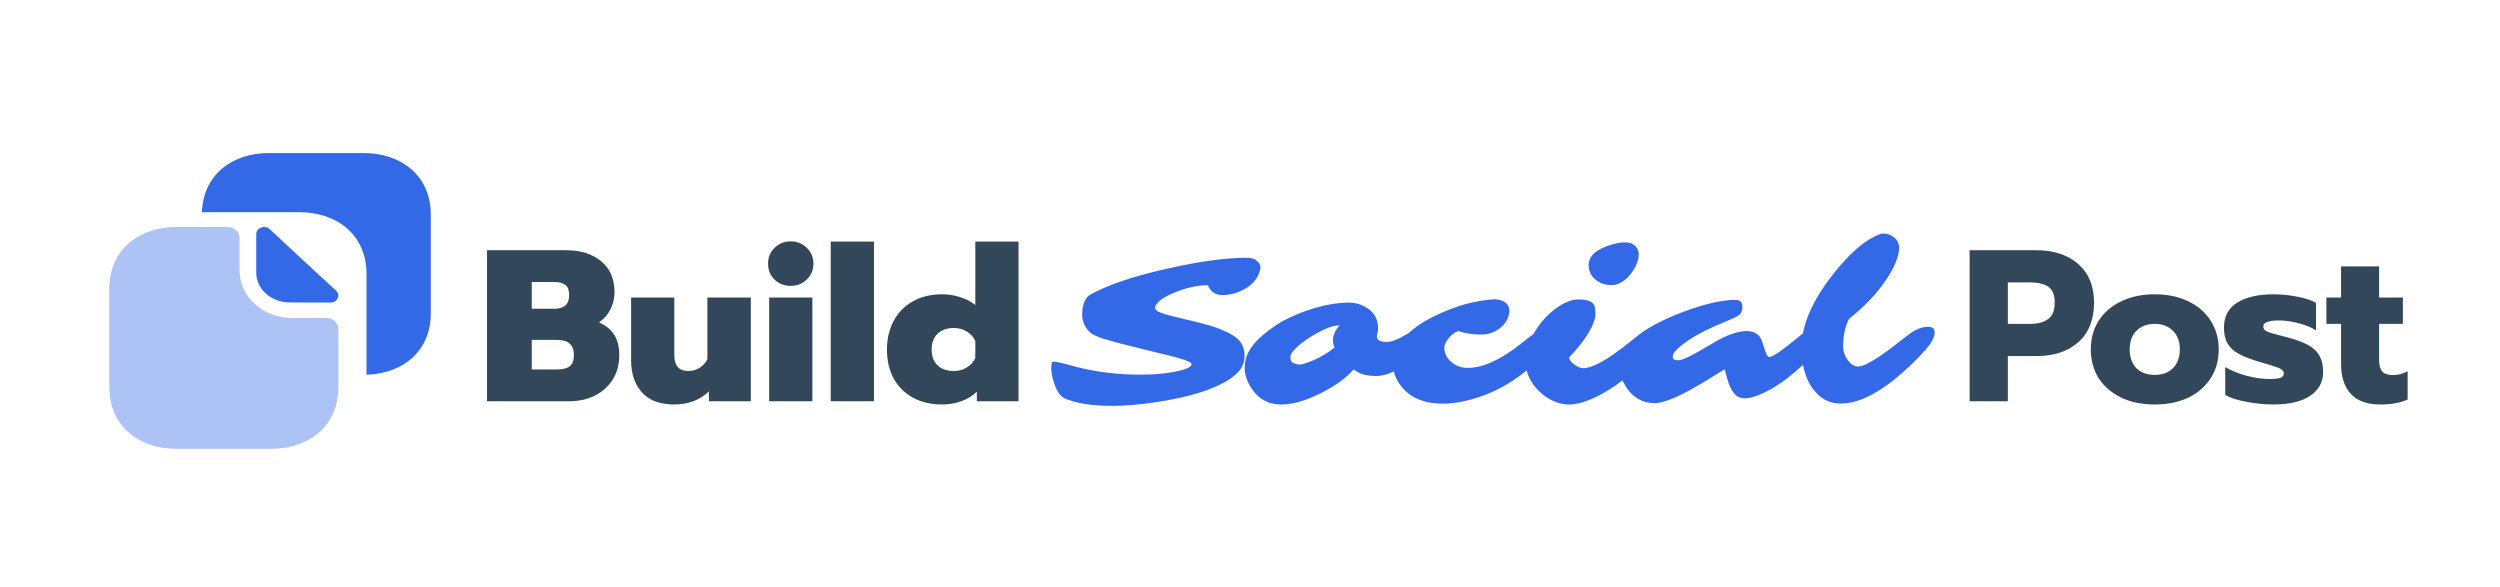
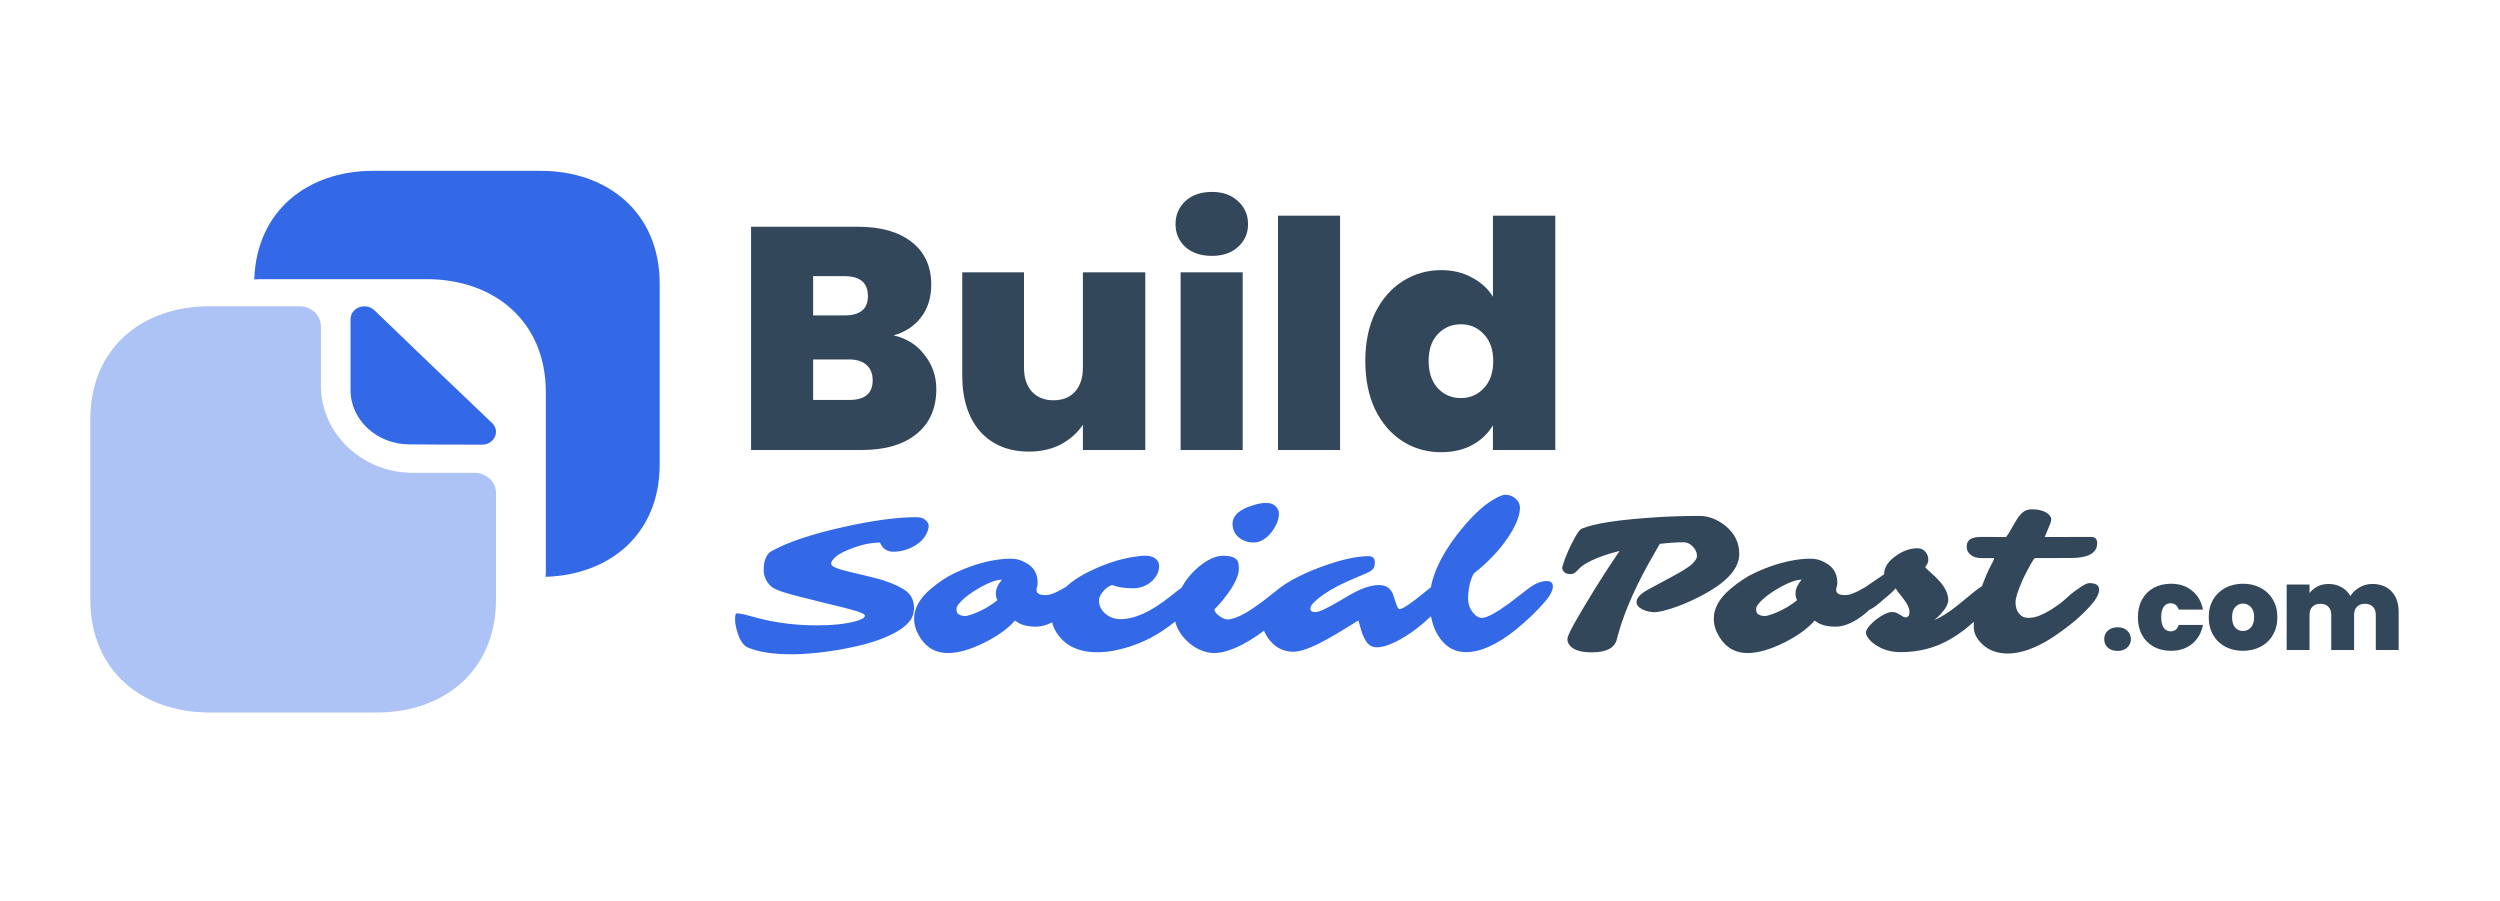
- <svg xmlns="http://www.w3.org/2000/svg" width="162" height="38" viewBox="0 0 162 38" fill="none">
-   <path d="M31.56 16.214H36.67C37.622 16.214 38.383 16.452 38.952 16.928C39.531 17.395 39.82 18.067 39.82 18.944C39.82 19.336 39.731 19.705 39.554 20.05C39.386 20.395 39.139 20.675 38.812 20.89C39.269 21.095 39.601 21.366 39.806 21.702C40.021 22.038 40.128 22.477 40.128 23.018C40.128 23.625 39.983 24.157 39.694 24.614C39.405 25.062 39.013 25.407 38.518 25.65C38.033 25.883 37.491 26 36.894 26H31.56V16.214ZM35.914 20.008C36.231 20.008 36.469 19.938 36.628 19.798C36.796 19.658 36.88 19.434 36.88 19.126C36.88 18.809 36.801 18.589 36.642 18.468C36.483 18.337 36.236 18.272 35.9 18.272H34.458V20.008H35.914ZM36.082 23.942C36.465 23.942 36.745 23.872 36.922 23.732C37.099 23.592 37.188 23.349 37.188 23.004C37.188 22.668 37.095 22.421 36.908 22.262C36.731 22.103 36.446 22.024 36.054 22.024H34.458V23.942H36.082ZM43.696 26.21C42.763 26.21 42.063 25.949 41.596 25.426C41.13 24.903 40.896 24.213 40.896 23.354V19.28H43.696V23.018C43.696 23.699 43.995 24.04 44.592 24.04C44.863 24.04 45.106 23.975 45.32 23.844C45.535 23.713 45.708 23.527 45.838 23.284V19.28H48.652V26H45.936V25.356C45.656 25.636 45.32 25.851 44.928 26C44.536 26.14 44.126 26.21 43.696 26.21ZM51.241 18.524C50.821 18.524 50.471 18.389 50.191 18.118C49.911 17.847 49.771 17.502 49.771 17.082C49.771 16.671 49.911 16.331 50.191 16.06C50.471 15.78 50.821 15.64 51.241 15.64C51.652 15.64 51.997 15.78 52.277 16.06C52.566 16.34 52.711 16.681 52.711 17.082C52.711 17.493 52.566 17.838 52.277 18.118C51.997 18.389 51.652 18.524 51.241 18.524ZM49.841 19.28H52.641V26H49.841V19.28ZM53.831 15.654H56.632V26H53.831V15.654ZM61.045 26.21C60.336 26.21 59.711 26.065 59.169 25.776C58.628 25.477 58.208 25.062 57.909 24.53C57.62 23.989 57.475 23.363 57.475 22.654C57.475 21.954 57.62 21.333 57.909 20.792C58.208 20.241 58.628 19.817 59.169 19.518C59.711 19.219 60.336 19.07 61.045 19.07C61.475 19.07 61.876 19.135 62.249 19.266C62.632 19.387 62.949 19.555 63.201 19.77V15.654H66.001V26H63.299V25.384C63.019 25.655 62.683 25.86 62.291 26C61.909 26.14 61.493 26.21 61.045 26.21ZM61.801 24.04C62.119 24.04 62.399 23.965 62.641 23.816C62.893 23.667 63.08 23.461 63.201 23.2V22.094C63.08 21.833 62.893 21.627 62.641 21.478C62.399 21.329 62.119 21.254 61.801 21.254C61.363 21.254 61.013 21.38 60.751 21.632C60.499 21.875 60.373 22.215 60.373 22.654C60.373 23.093 60.499 23.433 60.751 23.676C61.013 23.919 61.363 24.04 61.801 24.04Z" fill="#33475B" />
-   <path d="M79.211 19.123C78.76 19.123 78.445 18.909 78.268 18.48C77.611 18.48 76.891 18.64 76.107 18.959C75.62 19.16 75.292 19.344 75.123 19.513C74.954 19.681 74.863 19.814 74.85 19.909C74.841 20.005 74.888 20.087 74.993 20.155C75.098 20.219 75.244 20.281 75.431 20.34C75.622 20.399 75.843 20.458 76.094 20.518C77.406 20.823 78.238 21.035 78.589 21.153C79.286 21.386 79.808 21.641 80.154 21.919C80.482 22.197 80.647 22.575 80.647 23.054C80.647 23.45 80.523 23.785 80.277 24.059C80.036 24.332 79.715 24.576 79.314 24.79C78.912 25.004 78.463 25.196 77.967 25.364C77.475 25.528 76.953 25.67 76.401 25.788C75.855 25.907 75.314 26.005 74.781 26.082C73.738 26.228 72.847 26.301 72.108 26.301C70.764 26.301 69.727 26.139 68.998 25.815C68.725 25.692 68.501 25.385 68.328 24.893C68.191 24.487 68.123 24.154 68.123 23.895C68.123 23.63 68.146 23.484 68.191 23.457C68.237 23.43 68.33 23.43 68.472 23.457C68.613 23.48 68.797 23.521 69.025 23.58L69.846 23.799C71.117 24.118 72.462 24.277 73.879 24.277C74.922 24.277 75.807 24.184 76.531 23.997C76.96 23.883 77.188 23.756 77.215 23.614C77.233 23.491 76.896 23.338 76.203 23.156C75.889 23.07 75.524 22.979 75.109 22.883C73.1 22.395 71.887 22.081 71.473 21.939C71.058 21.798 70.787 21.673 70.659 21.564C70.536 21.454 70.434 21.333 70.352 21.201C70.201 20.941 70.126 20.695 70.126 20.463C70.126 20.226 70.137 20.044 70.16 19.916C70.188 19.788 70.224 19.67 70.269 19.561C70.365 19.337 70.486 19.185 70.632 19.102C71.803 18.446 73.523 17.87 75.793 17.373C77.812 16.926 79.473 16.703 80.776 16.703C81.041 16.703 81.239 16.749 81.371 16.84C81.599 17.009 81.699 17.189 81.672 17.38C81.644 17.571 81.585 17.749 81.494 17.913C81.408 18.073 81.298 18.218 81.166 18.351C81.034 18.478 80.886 18.592 80.722 18.692C80.562 18.788 80.396 18.868 80.223 18.932C79.876 19.059 79.539 19.123 79.211 19.123ZM89.219 21.789C89.219 22.035 89.428 22.158 89.848 22.158C90.158 22.158 90.563 22.008 91.064 21.707L91.611 21.406C91.78 21.311 91.926 21.263 92.049 21.263C92.176 21.263 92.277 21.301 92.35 21.379C92.422 21.456 92.459 21.564 92.459 21.7C92.459 21.837 92.413 21.996 92.322 22.179C92.231 22.356 92.106 22.546 91.946 22.746C91.787 22.942 91.6 23.138 91.386 23.334C91.171 23.525 90.941 23.699 90.695 23.854C90.148 24.195 89.64 24.366 89.171 24.366C88.674 24.366 88.278 24.282 87.981 24.113C87.89 24.059 87.801 24.002 87.715 23.942C87.227 24.498 86.521 25.009 85.596 25.474C84.611 25.966 83.752 26.212 83.019 26.212C82.248 26.212 81.64 25.909 81.193 25.303C80.833 24.811 80.653 24.311 80.653 23.806C80.653 23.076 81.043 22.381 81.822 21.721C82.397 21.238 82.95 20.871 83.483 20.62C84.021 20.369 84.507 20.176 84.939 20.039C85.856 19.752 86.68 19.608 87.414 19.608C87.742 19.608 88.034 19.672 88.289 19.8C88.549 19.923 88.74 20.048 88.863 20.176C89.155 20.463 89.301 20.83 89.301 21.276C89.301 21.409 89.287 21.511 89.26 21.584C89.232 21.657 89.219 21.725 89.219 21.789ZM83.627 23.081L83.62 23.102V23.108C83.62 23.304 83.663 23.432 83.75 23.491C83.96 23.619 84.181 23.653 84.413 23.594C84.645 23.53 84.867 23.453 85.076 23.361C85.596 23.138 86.065 22.855 86.484 22.514C86.412 22.368 86.375 22.217 86.375 22.062C86.375 21.734 86.519 21.406 86.806 21.078C86.441 21.078 85.949 21.249 85.329 21.591C84.645 21.969 84.133 22.359 83.791 22.76C83.682 22.896 83.627 23.004 83.627 23.081ZM100.997 21.591C100.997 21.805 100.717 22.22 100.156 22.835C99.582 23.459 99.019 23.967 98.468 24.359C97.401 25.152 96.219 25.695 94.92 25.986C94.428 26.1 93.961 26.157 93.519 26.157C93.081 26.157 92.716 26.119 92.425 26.041C92.138 25.968 91.878 25.87 91.645 25.747C91.418 25.619 91.219 25.474 91.051 25.31C90.882 25.145 90.741 24.972 90.627 24.79C90.404 24.435 90.292 24.106 90.292 23.806C90.292 23.505 90.326 23.241 90.394 23.013C90.458 22.785 90.549 22.568 90.668 22.363C91.083 21.616 91.917 20.955 93.17 20.381C94.159 19.921 95.102 19.622 96 19.485C96.387 19.426 96.663 19.396 96.827 19.396C96.991 19.396 97.128 19.415 97.237 19.451C97.351 19.483 97.449 19.529 97.531 19.588C97.713 19.72 97.805 19.9 97.805 20.128C97.805 20.356 97.745 20.572 97.627 20.777C97.508 20.978 97.358 21.146 97.176 21.283C96.82 21.547 96.424 21.68 95.986 21.68C95.389 21.68 94.897 21.602 94.51 21.447C94.241 21.543 94.013 21.718 93.826 21.974C93.671 22.183 93.594 22.372 93.594 22.541C93.594 22.705 93.63 22.867 93.703 23.026C93.781 23.181 93.888 23.32 94.024 23.443C94.325 23.708 94.688 23.84 95.111 23.84C96.096 23.84 97.242 23.318 98.55 22.274L99.172 21.789C99.828 21.288 100.295 21.037 100.573 21.037C100.856 21.037 100.997 21.222 100.997 21.591ZM105.345 18.098C105.213 18.207 105.069 18.298 104.914 18.371C104.759 18.439 104.586 18.474 104.395 18.474C104.203 18.474 104.019 18.442 103.841 18.378C103.663 18.314 103.508 18.225 103.376 18.111C103.089 17.865 102.945 17.551 102.945 17.168C102.945 16.58 103.438 16.143 104.422 15.855C104.755 15.755 105.028 15.705 105.242 15.705C105.456 15.705 105.616 15.73 105.721 15.78C105.83 15.826 105.919 15.887 105.987 15.965C106.124 16.12 106.192 16.279 106.192 16.443C106.192 16.603 106.172 16.749 106.131 16.881C106.094 17.013 106.04 17.15 105.967 17.291C105.894 17.432 105.805 17.574 105.7 17.715C105.595 17.856 105.477 17.984 105.345 18.098ZM103.622 25.624C103.276 25.802 102.938 25.943 102.61 26.048C102.282 26.157 101.959 26.212 101.64 26.212C101.325 26.212 100.997 26.137 100.655 25.986C100.318 25.831 100.017 25.626 99.753 25.371C99.165 24.801 98.871 24.168 98.871 23.471C98.871 22.828 99.062 22.176 99.445 21.516C99.796 20.919 100.243 20.417 100.785 20.012C101.327 19.606 101.831 19.403 102.296 19.403C102.961 19.403 103.317 19.59 103.362 19.964C103.376 20.078 103.383 20.21 103.383 20.36C103.383 20.511 103.346 20.684 103.273 20.88C103.205 21.071 103.114 21.265 103 21.461C102.891 21.652 102.768 21.841 102.631 22.028C102.499 22.211 102.371 22.377 102.248 22.527C102.011 22.814 101.822 23.022 101.681 23.149C101.681 23.304 101.797 23.464 102.029 23.628C102.248 23.783 102.433 23.86 102.583 23.86C102.738 23.86 102.918 23.824 103.123 23.751C103.333 23.678 103.547 23.58 103.766 23.457C103.989 23.334 104.215 23.193 104.442 23.033C104.675 22.874 104.903 22.71 105.126 22.541L106.377 21.564C106.874 21.203 107.277 21.023 107.587 21.023C107.71 21.023 107.803 21.069 107.867 21.16C107.936 21.247 107.97 21.349 107.97 21.468C107.97 21.586 107.91 21.75 107.792 21.96C107.674 22.165 107.509 22.393 107.3 22.644C107.095 22.894 106.853 23.156 106.575 23.43C106.297 23.703 105.996 23.972 105.673 24.236C105.349 24.501 105.012 24.754 104.661 24.995C104.315 25.232 103.968 25.442 103.622 25.624ZM118.265 20.866C118.41 20.866 118.483 20.989 118.483 21.235C118.483 21.659 118.187 22.208 117.595 22.883L117.205 23.279C116.025 24.46 114.913 25.246 113.869 25.638C113.222 25.879 112.757 25.868 112.475 25.604C112.242 25.38 112.058 25.02 111.921 24.523L111.757 23.929L110.301 24.824L109.46 25.303C108.457 25.85 107.705 26.123 107.204 26.123C106.562 26.123 106.026 25.875 105.598 25.378C105.188 24.909 104.982 24.364 104.982 23.744C104.982 23.134 105.226 22.589 105.714 22.11C106.411 21.427 107.512 20.8 109.016 20.23C110.438 19.697 111.586 19.431 112.461 19.431C112.757 19.431 112.905 19.576 112.905 19.868C112.905 20.069 112.867 20.219 112.789 20.319C112.712 20.42 112.552 20.522 112.311 20.627L111.449 20.996C110.173 21.529 109.239 22.083 108.646 22.657C108.478 22.817 108.394 22.972 108.394 23.122C108.394 23.273 108.514 23.348 108.756 23.348C108.993 23.348 109.544 23.092 110.41 22.582L110.978 22.247C111.857 21.718 112.593 21.454 113.186 21.454C113.687 21.454 114.02 21.675 114.184 22.117C114.225 22.236 114.263 22.356 114.3 22.48C114.336 22.598 114.373 22.705 114.409 22.801C114.491 23.024 114.564 23.136 114.628 23.136C114.696 23.136 114.792 23.104 114.915 23.04C115.038 22.972 115.173 22.887 115.318 22.787C115.469 22.682 115.624 22.568 115.783 22.445L116.61 21.782C117.344 21.172 117.896 20.866 118.265 20.866ZM124.93 21.174C125.221 21.174 125.367 21.295 125.367 21.536C125.367 21.832 125.189 22.186 124.834 22.596C124.246 23.279 123.553 23.945 122.756 24.592C121.457 25.631 120.297 26.15 119.276 26.15C118.543 26.15 117.941 25.831 117.472 25.193C116.984 24.528 116.74 23.635 116.74 22.514C116.74 21.042 117.458 19.415 118.894 17.633C119.805 16.498 120.664 15.728 121.471 15.322C121.721 15.195 121.913 15.131 122.045 15.131C122.182 15.131 122.305 15.154 122.414 15.199C122.528 15.24 122.633 15.3 122.729 15.377C122.952 15.564 123.063 15.789 123.063 16.054C123.063 16.318 122.991 16.633 122.845 16.997C122.699 17.357 122.487 17.742 122.209 18.152C121.621 19.023 120.826 19.857 119.823 20.654C119.563 21.151 119.434 21.748 119.434 22.445C119.434 22.76 119.534 23.056 119.734 23.334C119.939 23.612 120.165 23.751 120.411 23.751C120.748 23.751 121.393 23.402 122.346 22.705L123.562 21.769C124.059 21.372 124.515 21.174 124.93 21.174Z" fill="#3369E7" />
-   <path d="M127.63 16.214H131.942C133.081 16.214 133.991 16.513 134.672 17.11C135.353 17.707 135.694 18.543 135.694 19.616C135.694 20.717 135.353 21.571 134.672 22.178C134 22.775 133.09 23.074 131.942 23.074H130.108V26H127.63V16.214ZM131.55 20.988C132.045 20.988 132.432 20.885 132.712 20.68C133.001 20.475 133.146 20.12 133.146 19.616C133.146 19.112 133.006 18.767 132.726 18.58C132.446 18.393 132.054 18.3 131.55 18.3H130.108V20.988H131.55ZM139.629 26.21C138.798 26.21 138.07 26.061 137.445 25.762C136.819 25.454 136.334 25.034 135.989 24.502C135.653 23.961 135.485 23.34 135.485 22.64C135.485 21.94 135.653 21.324 135.989 20.792C136.334 20.251 136.819 19.831 137.445 19.532C138.07 19.224 138.798 19.07 139.629 19.07C140.459 19.07 141.187 19.224 141.813 19.532C142.438 19.831 142.919 20.251 143.255 20.792C143.6 21.324 143.773 21.94 143.773 22.64C143.773 23.34 143.6 23.961 143.255 24.502C142.919 25.034 142.438 25.454 141.813 25.762C141.187 26.061 140.459 26.21 139.629 26.21ZM139.629 24.292C140.123 24.292 140.515 24.147 140.805 23.858C141.103 23.559 141.253 23.153 141.253 22.64C141.253 22.127 141.103 21.725 140.805 21.436C140.515 21.137 140.123 20.988 139.629 20.988C139.134 20.988 138.737 21.137 138.439 21.436C138.149 21.725 138.005 22.127 138.005 22.64C138.005 23.153 138.149 23.559 138.439 23.858C138.737 24.147 139.134 24.292 139.629 24.292ZM147.29 26.21C146.748 26.21 146.184 26.154 145.596 26.042C145.008 25.939 144.541 25.79 144.196 25.594V23.788C144.578 24.012 145.036 24.199 145.568 24.348C146.109 24.488 146.604 24.558 147.052 24.558C147.378 24.558 147.616 24.535 147.766 24.488C147.915 24.441 147.99 24.348 147.99 24.208C147.99 24.096 147.938 24.007 147.836 23.942C147.742 23.867 147.565 23.793 147.304 23.718C147.052 23.634 146.758 23.545 146.422 23.452C145.852 23.284 145.404 23.111 145.078 22.934C144.751 22.757 144.508 22.533 144.35 22.262C144.191 21.991 144.112 21.651 144.112 21.24C144.112 20.512 144.396 19.971 144.966 19.616C145.544 19.252 146.333 19.07 147.332 19.07C147.817 19.07 148.326 19.121 148.858 19.224C149.399 19.327 149.805 19.462 150.076 19.63V21.408C149.796 21.221 149.422 21.067 148.956 20.946C148.498 20.825 148.069 20.764 147.668 20.764C147.35 20.764 147.103 20.797 146.926 20.862C146.748 20.918 146.66 21.021 146.66 21.17C146.66 21.31 146.748 21.417 146.926 21.492C147.103 21.567 147.42 21.66 147.878 21.772C148.176 21.847 148.302 21.879 148.256 21.87C148.853 22.029 149.315 22.206 149.642 22.402C149.968 22.598 150.197 22.831 150.328 23.102C150.468 23.363 150.538 23.699 150.538 24.11C150.538 24.754 150.258 25.267 149.698 25.65C149.147 26.023 148.344 26.21 147.29 26.21ZM154.222 26.21C153.391 26.21 152.761 25.981 152.332 25.524C151.912 25.057 151.702 24.423 151.702 23.62V20.988H150.75V19.28H151.702V17.264H154.166V19.28H155.706V20.988H154.166V23.284C154.166 23.648 154.231 23.909 154.362 24.068C154.502 24.227 154.744 24.306 155.09 24.306C155.398 24.306 155.706 24.222 156.014 24.054V25.888C155.771 26 155.51 26.079 155.23 26.126C154.959 26.182 154.623 26.21 154.222 26.21Z" fill="#33475B" />
-   <path opacity="0.4" d="M21.146 20.602H18.885C17.031 20.602 15.521 19.222 15.521 17.507V15.427C15.521 15.034 15.177 14.708 14.739 14.708H11.437C9.031 14.708 7.083 16.146 7.083 18.714V25.078C7.083 27.646 9.031 29.083 11.437 29.083H17.573C19.979 29.083 21.927 27.646 21.927 25.078V21.321C21.927 20.918 21.573 20.602 21.146 20.602Z" fill="#3369E7" />
-   <path d="M23.562 9.917H21.51H20.375H17.427C15.073 9.917 13.166 11.297 13.083 13.76C13.146 13.76 13.198 13.75 13.26 13.75H16.208H17.343H19.395C21.802 13.75 23.75 15.188 23.75 17.756V19.644V22.241V24.129C23.75 24.186 23.739 24.234 23.739 24.282C26.062 24.215 27.916 22.797 27.916 20.295V18.407V15.81V13.922C27.916 11.354 25.968 9.917 23.562 9.917Z" fill="#3369E7" />
-   <path d="M17.48 14.852C17.157 14.555 16.605 14.757 16.605 15.169V17.679C16.605 18.733 17.573 19.596 18.761 19.596C19.501 19.606 20.532 19.606 21.417 19.606C21.865 19.606 22.094 19.127 21.782 18.839C20.646 17.794 18.626 15.926 17.48 14.852Z" fill="#3369E7" />
+ <svg xmlns="http://www.w3.org/2000/svg" width="150" height="54" viewBox="0 0 150 54" fill="none">
+   <path d="M53.614 20.122C54.399 20.299 55.02 20.692 55.476 21.3C55.945 21.895 56.179 22.579 56.179 23.352C56.179 24.492 55.786 25.385 55.001 26.031C54.216 26.677 53.114 27 51.695 27H45.064V13.605H51.486C52.854 13.605 53.924 13.909 54.697 14.517C55.482 15.125 55.875 15.98 55.875 17.082C55.875 17.867 55.666 18.526 55.248 19.058C54.843 19.577 54.298 19.932 53.614 20.122ZM48.788 18.925H50.669C51.606 18.925 52.075 18.539 52.075 17.766C52.075 16.968 51.606 16.569 50.669 16.569H48.788V18.925ZM50.954 23.998C51.891 23.998 52.36 23.605 52.36 22.82C52.36 22.415 52.233 22.104 51.98 21.889C51.739 21.674 51.391 21.566 50.935 21.566H48.788V23.998H50.954ZM68.717 16.341V27H64.974V25.48C64.657 25.961 64.22 26.354 63.663 26.658C63.106 26.949 62.466 27.095 61.744 27.095C60.503 27.095 59.521 26.69 58.799 25.879C58.09 25.056 57.735 23.941 57.735 22.535V16.341H61.44V22.06C61.44 22.668 61.598 23.149 61.915 23.504C62.244 23.846 62.675 24.017 63.207 24.017C63.752 24.017 64.182 23.846 64.499 23.504C64.816 23.149 64.974 22.668 64.974 22.06V16.341H68.717ZM72.718 15.353C72.059 15.353 71.527 15.176 71.121 14.821C70.729 14.454 70.532 13.998 70.532 13.453C70.532 12.896 70.729 12.433 71.121 12.066C71.527 11.699 72.059 11.515 72.718 11.515C73.364 11.515 73.883 11.699 74.275 12.066C74.681 12.433 74.883 12.896 74.883 13.453C74.883 13.998 74.681 14.454 74.275 14.821C73.883 15.176 73.364 15.353 72.718 15.353ZM74.561 16.341V27H70.837V16.341H74.561ZM80.405 12.94V27H76.681V12.94H80.405ZM81.918 21.661C81.918 20.559 82.114 19.596 82.507 18.773C82.912 17.95 83.463 17.316 84.16 16.873C84.857 16.43 85.629 16.208 86.478 16.208C87.162 16.208 87.77 16.354 88.302 16.645C88.847 16.924 89.271 17.31 89.575 17.804V12.94H93.318V27H89.575V25.518C89.284 26.012 88.872 26.405 88.34 26.696C87.808 26.987 87.181 27.133 86.459 27.133C85.61 27.133 84.838 26.911 84.141 26.468C83.457 26.025 82.912 25.391 82.507 24.568C82.114 23.732 81.918 22.763 81.918 21.661ZM89.594 21.661C89.594 20.977 89.404 20.439 89.024 20.046C88.657 19.653 88.201 19.457 87.656 19.457C87.099 19.457 86.636 19.653 86.269 20.046C85.902 20.426 85.718 20.964 85.718 21.661C85.718 22.345 85.902 22.89 86.269 23.295C86.636 23.688 87.099 23.884 87.656 23.884C88.201 23.884 88.657 23.688 89.024 23.295C89.404 22.902 89.594 22.358 89.594 21.661Z" fill="#33475B" />
+   <path d="M53.609 33.105C53.223 33.105 52.953 32.922 52.801 32.555C52.238 32.555 51.621 32.691 50.949 32.965C50.531 33.137 50.25 33.295 50.105 33.44C49.961 33.584 49.883 33.697 49.871 33.779C49.863 33.861 49.904 33.932 49.994 33.99C50.084 34.045 50.209 34.098 50.369 34.148C50.533 34.199 50.723 34.25 50.938 34.301C52.062 34.562 52.775 34.744 53.076 34.846C53.674 35.045 54.121 35.264 54.418 35.502C54.699 35.74 54.84 36.065 54.84 36.475C54.84 36.815 54.734 37.102 54.523 37.336C54.316 37.57 54.041 37.779 53.697 37.963C53.353 38.147 52.969 38.31 52.543 38.455C52.121 38.596 51.674 38.717 51.201 38.818C50.732 38.92 50.27 39.004 49.812 39.07C48.918 39.195 48.154 39.258 47.522 39.258C46.369 39.258 45.48 39.119 44.855 38.842C44.621 38.736 44.43 38.473 44.281 38.051C44.164 37.703 44.105 37.418 44.105 37.195C44.105 36.969 44.125 36.844 44.164 36.82C44.203 36.797 44.283 36.797 44.404 36.82C44.525 36.84 44.684 36.875 44.879 36.926L45.582 37.113C46.672 37.387 47.824 37.523 49.039 37.523C49.934 37.523 50.691 37.443 51.312 37.283C51.68 37.185 51.875 37.076 51.898 36.955C51.914 36.85 51.625 36.719 51.031 36.562C50.762 36.488 50.449 36.41 50.094 36.328C48.371 35.91 47.332 35.641 46.977 35.52C46.621 35.398 46.389 35.291 46.279 35.197C46.174 35.103 46.086 35 46.016 34.887C45.887 34.664 45.822 34.453 45.822 34.254C45.822 34.051 45.832 33.895 45.852 33.785C45.875 33.676 45.906 33.574 45.945 33.48C46.027 33.289 46.131 33.158 46.256 33.088C47.26 32.525 48.734 32.031 50.68 31.605C52.41 31.223 53.834 31.031 54.951 31.031C55.178 31.031 55.348 31.07 55.461 31.148C55.656 31.293 55.742 31.447 55.719 31.611C55.695 31.775 55.645 31.928 55.566 32.068C55.492 32.205 55.398 32.33 55.285 32.443C55.172 32.553 55.045 32.65 54.904 32.736C54.768 32.818 54.625 32.887 54.477 32.941C54.18 33.051 53.891 33.105 53.609 33.105ZM62.188 35.391C62.188 35.602 62.367 35.707 62.727 35.707C62.992 35.707 63.34 35.578 63.77 35.32L64.238 35.062C64.383 34.98 64.508 34.94 64.613 34.94C64.723 34.94 64.809 34.973 64.871 35.039C64.934 35.105 64.965 35.197 64.965 35.315C64.965 35.432 64.926 35.568 64.848 35.725C64.769 35.877 64.662 36.039 64.525 36.211C64.389 36.379 64.228 36.547 64.045 36.715C63.861 36.879 63.664 37.027 63.453 37.16C62.984 37.453 62.549 37.6 62.147 37.6C61.721 37.6 61.381 37.527 61.127 37.383C61.049 37.336 60.973 37.287 60.898 37.236C60.48 37.713 59.875 38.15 59.082 38.549C58.238 38.971 57.502 39.182 56.873 39.182C56.213 39.182 55.691 38.922 55.309 38.402C55 37.98 54.846 37.553 54.846 37.119C54.846 36.494 55.18 35.898 55.848 35.332C56.34 34.918 56.815 34.603 57.272 34.389C57.732 34.174 58.148 34.008 58.52 33.891C59.305 33.645 60.012 33.522 60.641 33.522C60.922 33.522 61.172 33.576 61.391 33.685C61.613 33.791 61.777 33.898 61.883 34.008C62.133 34.254 62.258 34.568 62.258 34.951C62.258 35.065 62.246 35.152 62.223 35.215C62.199 35.277 62.188 35.336 62.188 35.391ZM57.395 36.498L57.389 36.516V36.522C57.389 36.69 57.426 36.799 57.5 36.85C57.68 36.959 57.869 36.988 58.068 36.938C58.268 36.883 58.457 36.816 58.637 36.738C59.082 36.547 59.484 36.305 59.844 36.012C59.781 35.887 59.75 35.758 59.75 35.625C59.75 35.344 59.873 35.062 60.119 34.781C59.807 34.781 59.385 34.928 58.853 35.221C58.268 35.545 57.828 35.879 57.535 36.223C57.441 36.34 57.395 36.432 57.395 36.498ZM72.283 35.221C72.283 35.404 72.043 35.76 71.562 36.287C71.07 36.822 70.588 37.258 70.115 37.594C69.201 38.273 68.188 38.738 67.074 38.988C66.652 39.086 66.252 39.135 65.873 39.135C65.498 39.135 65.186 39.102 64.936 39.035C64.689 38.973 64.467 38.889 64.268 38.783C64.072 38.674 63.902 38.549 63.758 38.408C63.613 38.268 63.492 38.119 63.395 37.963C63.203 37.658 63.107 37.377 63.107 37.119C63.107 36.861 63.137 36.635 63.195 36.44C63.25 36.244 63.328 36.059 63.43 35.883C63.785 35.242 64.5 34.676 65.574 34.184C66.422 33.789 67.231 33.533 68 33.416C68.332 33.365 68.568 33.34 68.709 33.34C68.85 33.34 68.967 33.355 69.061 33.387C69.158 33.414 69.242 33.453 69.312 33.504C69.469 33.617 69.547 33.772 69.547 33.967C69.547 34.162 69.496 34.348 69.394 34.523C69.293 34.695 69.164 34.84 69.008 34.957C68.703 35.184 68.363 35.297 67.988 35.297C67.477 35.297 67.055 35.23 66.723 35.098C66.492 35.18 66.297 35.33 66.137 35.549C66.004 35.728 65.938 35.891 65.938 36.035C65.938 36.176 65.969 36.315 66.031 36.451C66.098 36.584 66.189 36.703 66.307 36.809C66.564 37.035 66.875 37.148 67.238 37.148C68.082 37.148 69.064 36.701 70.186 35.807L70.719 35.391C71.281 34.961 71.682 34.746 71.92 34.746C72.162 34.746 72.283 34.904 72.283 35.221ZM76.01 32.227C75.897 32.32 75.773 32.398 75.641 32.461C75.508 32.52 75.359 32.549 75.195 32.549C75.031 32.549 74.873 32.522 74.721 32.467C74.568 32.412 74.436 32.336 74.322 32.238C74.076 32.027 73.953 31.758 73.953 31.43C73.953 30.926 74.375 30.551 75.219 30.305C75.504 30.219 75.738 30.176 75.922 30.176C76.106 30.176 76.242 30.197 76.332 30.24C76.426 30.279 76.502 30.332 76.561 30.398C76.678 30.531 76.736 30.668 76.736 30.809C76.736 30.945 76.719 31.07 76.684 31.184C76.652 31.297 76.606 31.414 76.543 31.535C76.481 31.656 76.404 31.777 76.314 31.898C76.225 32.02 76.123 32.129 76.01 32.227ZM74.533 38.678C74.236 38.83 73.947 38.951 73.666 39.041C73.385 39.135 73.107 39.182 72.834 39.182C72.564 39.182 72.283 39.117 71.99 38.988C71.701 38.855 71.443 38.68 71.217 38.461C70.713 37.973 70.461 37.43 70.461 36.832C70.461 36.281 70.625 35.723 70.953 35.156C71.254 34.645 71.637 34.215 72.102 33.867C72.566 33.52 72.998 33.346 73.397 33.346C73.967 33.346 74.272 33.506 74.311 33.826C74.322 33.924 74.328 34.037 74.328 34.166C74.328 34.295 74.297 34.443 74.234 34.611C74.176 34.775 74.098 34.941 74 35.109C73.906 35.273 73.801 35.435 73.684 35.596C73.57 35.752 73.461 35.895 73.356 36.023C73.152 36.27 72.99 36.447 72.869 36.557C72.869 36.69 72.969 36.826 73.168 36.967C73.356 37.1 73.514 37.166 73.643 37.166C73.775 37.166 73.93 37.135 74.106 37.072C74.285 37.01 74.469 36.926 74.656 36.82C74.848 36.715 75.041 36.594 75.236 36.457C75.436 36.32 75.631 36.18 75.822 36.035L76.894 35.197C77.32 34.889 77.666 34.734 77.932 34.734C78.037 34.734 78.117 34.773 78.172 34.852C78.231 34.926 78.26 35.014 78.26 35.115C78.26 35.217 78.209 35.357 78.107 35.537C78.006 35.713 77.865 35.908 77.686 36.123C77.51 36.338 77.303 36.562 77.064 36.797C76.826 37.031 76.568 37.262 76.291 37.488C76.014 37.715 75.725 37.932 75.424 38.139C75.127 38.342 74.83 38.522 74.533 38.678ZM87.084 34.6C87.209 34.6 87.272 34.705 87.272 34.916C87.272 35.279 87.018 35.75 86.51 36.328L86.176 36.668C85.164 37.68 84.211 38.353 83.316 38.69C82.762 38.897 82.363 38.887 82.121 38.66C81.922 38.469 81.764 38.16 81.647 37.734L81.506 37.225L80.258 37.992L79.537 38.402C78.678 38.871 78.033 39.105 77.603 39.105C77.053 39.105 76.594 38.893 76.227 38.467C75.875 38.065 75.699 37.598 75.699 37.066C75.699 36.543 75.908 36.076 76.326 35.666C76.924 35.08 77.867 34.543 79.156 34.055C80.375 33.598 81.359 33.369 82.109 33.369C82.363 33.369 82.49 33.494 82.49 33.744C82.49 33.916 82.457 34.045 82.391 34.131C82.324 34.217 82.188 34.305 81.981 34.395L81.242 34.711C80.148 35.168 79.348 35.643 78.84 36.135C78.695 36.272 78.623 36.404 78.623 36.533C78.623 36.662 78.727 36.727 78.934 36.727C79.137 36.727 79.609 36.508 80.352 36.07L80.838 35.783C81.592 35.33 82.223 35.103 82.731 35.103C83.16 35.103 83.445 35.293 83.586 35.672C83.621 35.773 83.654 35.877 83.686 35.982C83.717 36.084 83.748 36.176 83.779 36.258C83.85 36.449 83.912 36.545 83.967 36.545C84.025 36.545 84.107 36.518 84.213 36.463C84.318 36.404 84.434 36.332 84.559 36.246C84.688 36.156 84.82 36.059 84.957 35.953L85.666 35.385C86.295 34.861 86.768 34.6 87.084 34.6ZM92.797 34.863C93.047 34.863 93.172 34.967 93.172 35.174C93.172 35.428 93.019 35.73 92.715 36.082C92.211 36.668 91.617 37.238 90.934 37.793C89.82 38.684 88.826 39.129 87.951 39.129C87.322 39.129 86.807 38.855 86.404 38.309C85.986 37.738 85.777 36.973 85.777 36.012C85.777 34.75 86.393 33.355 87.623 31.828C88.404 30.855 89.141 30.195 89.832 29.848C90.047 29.738 90.211 29.684 90.324 29.684C90.441 29.684 90.547 29.703 90.641 29.742C90.738 29.777 90.828 29.828 90.91 29.895C91.102 30.055 91.197 30.248 91.197 30.475C91.197 30.701 91.135 30.971 91.01 31.283C90.885 31.592 90.703 31.922 90.465 32.273C89.961 33.02 89.279 33.734 88.42 34.418C88.197 34.844 88.086 35.355 88.086 35.953C88.086 36.223 88.172 36.477 88.344 36.715C88.519 36.953 88.713 37.072 88.924 37.072C89.213 37.072 89.766 36.773 90.582 36.176L91.625 35.373C92.051 35.033 92.441 34.863 92.797 34.863Z" fill="#3369E7" />
+   <path d="M94.125 38.637C94.059 38.523 94.033 38.414 94.049 38.309C94.068 38.199 94.121 38.059 94.207 37.887C94.293 37.711 94.41 37.492 94.559 37.23L95.074 36.352L95.707 35.309L96.422 34.184L97.172 33.059C96.231 33.293 95.512 33.572 95.016 33.897C94.934 33.951 94.863 34.008 94.805 34.066L94.606 34.266C94.484 34.387 94.365 34.447 94.248 34.447C94.131 34.447 94.039 34.434 93.973 34.406C93.91 34.375 93.859 34.336 93.82 34.289C93.723 34.176 93.705 34.051 93.768 33.914C93.936 33.375 94.176 32.824 94.488 32.262C94.66 31.949 94.797 31.77 94.898 31.723C95.641 31.402 97.188 31.17 99.539 31.025C100.305 30.979 101.109 30.955 101.953 30.955C102.504 30.955 103.027 31.152 103.523 31.547C104.078 31.996 104.355 32.559 104.355 33.234C104.355 34.117 103.598 34.953 102.082 35.742C101.242 36.184 100.453 36.492 99.715 36.668C99.523 36.711 99.375 36.732 99.269 36.732C99.168 36.732 99.051 36.719 98.918 36.691C98.789 36.664 98.672 36.625 98.566 36.574C98.316 36.449 98.191 36.299 98.191 36.123C98.191 35.873 98.432 35.619 98.912 35.361L100.172 34.682C100.918 34.283 101.379 33.994 101.555 33.815C101.73 33.635 101.818 33.488 101.818 33.375C101.818 33.258 101.795 33.15 101.748 33.053C101.705 32.955 101.645 32.867 101.566 32.789C101.398 32.621 101.219 32.537 101.027 32.537C100.629 32.537 100.148 32.568 99.586 32.631L98.871 33.891C97.957 35.551 97.336 37.043 97.008 38.367C96.875 38.883 96.373 39.141 95.502 39.141C94.783 39.141 94.324 38.973 94.125 38.637ZM110.168 35.391C110.168 35.602 110.348 35.707 110.707 35.707C110.973 35.707 111.32 35.578 111.75 35.32L112.219 35.062C112.363 34.98 112.488 34.94 112.594 34.94C112.703 34.94 112.789 34.973 112.852 35.039C112.914 35.105 112.945 35.197 112.945 35.315C112.945 35.432 112.906 35.568 112.828 35.725C112.75 35.877 112.643 36.039 112.506 36.211C112.369 36.379 112.209 36.547 112.025 36.715C111.842 36.879 111.645 37.027 111.434 37.16C110.965 37.453 110.529 37.6 110.127 37.6C109.701 37.6 109.361 37.527 109.107 37.383C109.029 37.336 108.953 37.287 108.879 37.236C108.461 37.713 107.855 38.15 107.062 38.549C106.219 38.971 105.482 39.182 104.854 39.182C104.193 39.182 103.672 38.922 103.289 38.402C102.98 37.98 102.826 37.553 102.826 37.119C102.826 36.494 103.16 35.898 103.828 35.332C104.32 34.918 104.795 34.603 105.252 34.389C105.713 34.174 106.129 34.008 106.5 33.891C107.285 33.645 107.992 33.522 108.621 33.522C108.902 33.522 109.152 33.576 109.371 33.685C109.594 33.791 109.758 33.898 109.863 34.008C110.113 34.254 110.238 34.568 110.238 34.951C110.238 35.065 110.227 35.152 110.203 35.215C110.18 35.277 110.168 35.336 110.168 35.391ZM105.375 36.498L105.369 36.516V36.522C105.369 36.69 105.406 36.799 105.48 36.85C105.66 36.959 105.85 36.988 106.049 36.938C106.248 36.883 106.438 36.816 106.617 36.738C107.062 36.547 107.465 36.305 107.824 36.012C107.762 35.887 107.73 35.758 107.73 35.625C107.73 35.344 107.854 35.062 108.1 34.781C107.787 34.781 107.365 34.928 106.834 35.221C106.248 35.545 105.809 35.879 105.516 36.223C105.422 36.34 105.375 36.432 105.375 36.498ZM115.641 33.293C115.68 33.371 115.699 33.475 115.699 33.603C115.699 33.728 115.635 33.871 115.506 34.031C115.607 34.137 115.736 34.26 115.893 34.4C116.053 34.537 116.207 34.688 116.355 34.852C116.715 35.254 116.895 35.639 116.895 36.006C116.895 36.248 116.729 36.543 116.396 36.891C116.295 37 116.184 37.102 116.062 37.195C116.469 37.039 116.957 36.728 117.527 36.264L118.213 35.701C118.611 35.369 118.877 35.178 119.01 35.127C119.146 35.076 119.27 35.051 119.379 35.051C119.488 35.051 119.594 35.078 119.695 35.133C119.801 35.188 119.854 35.277 119.854 35.402C119.854 35.523 119.834 35.643 119.795 35.76C119.756 35.873 119.709 35.978 119.654 36.076C119.576 36.217 119.463 36.361 119.314 36.51C118.904 36.897 118.506 37.252 118.119 37.576C117.736 37.897 117.34 38.172 116.93 38.402C116.062 38.887 115.102 39.129 114.047 39.129C113.457 39.129 112.945 38.978 112.512 38.678C112.332 38.553 112.193 38.424 112.096 38.291C112.002 38.154 111.955 38.049 111.955 37.975C111.955 37.897 111.98 37.816 112.031 37.734C112.082 37.648 112.15 37.56 112.236 37.471C112.322 37.381 112.42 37.291 112.529 37.201C112.643 37.111 112.758 37.031 112.875 36.961C113.148 36.801 113.352 36.721 113.484 36.721C113.621 36.721 113.725 36.738 113.795 36.773C113.865 36.805 113.93 36.84 113.988 36.879C114.148 36.988 114.262 37.043 114.328 37.043C114.488 37.043 114.568 36.934 114.568 36.715C114.568 36.512 114.461 36.268 114.246 35.982C114.16 35.865 114.07 35.75 113.977 35.637C113.883 35.523 113.805 35.412 113.742 35.303C113.617 35.447 113.461 35.596 113.273 35.748L112.705 36.228C112.311 36.568 111.945 36.73 111.609 36.715C111.414 36.699 111.316 36.482 111.316 36.065C111.316 35.99 111.322 35.918 111.334 35.848C111.354 35.727 111.473 35.58 111.691 35.408C111.91 35.236 112.068 35.119 112.166 35.057C112.268 34.99 112.354 34.932 112.424 34.881L113.045 34.459C113.045 34.06 113.275 33.695 113.736 33.363C114.174 33.051 114.607 32.895 115.037 32.895C115.311 32.895 115.512 33.027 115.641 33.293ZM125.373 34.986C125.756 34.986 125.947 35.119 125.947 35.385C125.947 35.639 125.768 35.967 125.408 36.369L125.121 36.668C124.773 37.023 124.367 37.373 123.902 37.717C123.441 38.06 123.035 38.332 122.684 38.531C121.867 38.984 121.127 39.211 120.463 39.211C119.838 39.211 119.328 39.023 118.934 38.648C118.594 38.324 118.424 37.982 118.424 37.623C118.424 37.264 118.459 36.906 118.529 36.551C118.6 36.195 118.691 35.848 118.805 35.508C119.031 34.816 119.279 34.228 119.549 33.744C119.619 33.611 119.654 33.525 119.654 33.486H118.898C118.613 33.486 118.393 33.42 118.236 33.287C118.08 33.154 118.002 33.004 118.002 32.836C118.002 32.668 118.033 32.545 118.096 32.467C118.158 32.389 118.236 32.332 118.33 32.297C118.463 32.242 118.658 32.215 118.916 32.215L120.352 32.221C120.383 32.209 120.445 32.125 120.539 31.969L120.896 31.354C121.049 31.08 121.201 30.879 121.354 30.75C121.51 30.621 121.691 30.557 121.898 30.557C122.109 30.557 122.285 30.576 122.426 30.615C122.57 30.654 122.691 30.703 122.789 30.762C122.98 30.887 123.076 31.023 123.076 31.172C123.076 31.234 123.055 31.318 123.012 31.424L122.684 32.221L125.467 32.215C125.709 32.215 125.83 32.34 125.83 32.59C125.83 33.184 125.301 33.48 124.242 33.48L122.098 33.486C122.051 33.51 121.971 33.623 121.857 33.826L121.594 34.312C121.527 34.434 121.48 34.525 121.453 34.588L121.324 34.875C121.062 35.465 120.932 35.891 120.932 36.152C120.932 36.414 121 36.633 121.137 36.809C121.277 36.984 121.463 37.072 121.693 37.072C121.924 37.072 122.148 37.027 122.367 36.938C122.59 36.848 122.807 36.738 123.018 36.609C123.4 36.371 123.701 36.15 123.92 35.947C124.139 35.744 124.32 35.59 124.465 35.484C124.465 35.484 124.602 35.389 124.875 35.197C125.086 35.057 125.252 34.986 125.373 34.986Z" fill="#33475B" />
+   <path d="M127.057 39.056C126.814 39.056 126.618 38.991 126.469 38.86C126.324 38.725 126.252 38.554 126.252 38.349C126.252 38.144 126.324 37.973 126.469 37.838C126.618 37.703 126.814 37.635 127.057 37.635C127.295 37.635 127.486 37.703 127.631 37.838C127.78 37.973 127.855 38.144 127.855 38.349C127.855 38.55 127.78 38.718 127.631 38.853C127.486 38.988 127.295 39.056 127.057 39.056ZM128.273 37.033C128.273 36.627 128.357 36.272 128.525 35.969C128.693 35.666 128.927 35.432 129.225 35.269C129.529 35.106 129.874 35.024 130.261 35.024C130.761 35.024 131.181 35.162 131.521 35.437C131.862 35.708 132.081 36.088 132.179 36.578H130.723C130.639 36.321 130.476 36.193 130.233 36.193C130.061 36.193 129.923 36.265 129.82 36.41C129.722 36.55 129.673 36.758 129.673 37.033C129.673 37.308 129.722 37.518 129.82 37.663C129.923 37.808 130.061 37.88 130.233 37.88C130.481 37.88 130.644 37.752 130.723 37.495H132.179C132.081 37.98 131.862 38.361 131.521 38.636C131.181 38.911 130.761 39.049 130.261 39.049C129.874 39.049 129.529 38.967 129.225 38.804C128.927 38.641 128.693 38.407 128.525 38.104C128.357 37.801 128.273 37.444 128.273 37.033ZM134.576 39.049C134.184 39.049 133.832 38.967 133.519 38.804C133.211 38.641 132.969 38.407 132.791 38.104C132.614 37.801 132.525 37.444 132.525 37.033C132.525 36.627 132.614 36.272 132.791 35.969C132.973 35.666 133.218 35.432 133.526 35.269C133.839 35.106 134.191 35.024 134.583 35.024C134.975 35.024 135.325 35.106 135.633 35.269C135.946 35.432 136.191 35.666 136.368 35.969C136.55 36.272 136.641 36.627 136.641 37.033C136.641 37.439 136.55 37.796 136.368 38.104C136.191 38.407 135.946 38.641 135.633 38.804C135.321 38.967 134.968 39.049 134.576 39.049ZM134.576 37.859C134.768 37.859 134.926 37.789 135.052 37.649C135.183 37.504 135.248 37.299 135.248 37.033C135.248 36.767 135.183 36.564 135.052 36.424C134.926 36.284 134.77 36.214 134.583 36.214C134.397 36.214 134.24 36.284 134.114 36.424C133.988 36.564 133.925 36.767 133.925 37.033C133.925 37.304 133.986 37.509 134.107 37.649C134.229 37.789 134.385 37.859 134.576 37.859ZM142.331 35.038C142.825 35.038 143.213 35.187 143.493 35.486C143.777 35.785 143.92 36.193 143.92 36.711V39H142.548V36.893C142.548 36.683 142.489 36.52 142.373 36.403C142.256 36.286 142.097 36.228 141.897 36.228C141.696 36.228 141.537 36.286 141.421 36.403C141.304 36.52 141.246 36.683 141.246 36.893V39H139.874V36.893C139.874 36.683 139.815 36.52 139.699 36.403C139.587 36.286 139.43 36.228 139.23 36.228C139.024 36.228 138.863 36.286 138.747 36.403C138.63 36.52 138.572 36.683 138.572 36.893V39H137.2V35.073H138.572V35.591C138.693 35.423 138.849 35.29 139.041 35.192C139.237 35.089 139.461 35.038 139.713 35.038C140.002 35.038 140.259 35.101 140.483 35.227C140.711 35.353 140.891 35.53 141.022 35.759C141.162 35.544 141.346 35.372 141.575 35.241C141.803 35.106 142.055 35.038 142.331 35.038Z" fill="#33475B" />
+   <path opacity="0.4" d="M28.479 28.369H24.772C21.731 28.369 19.254 26.029 19.254 23.12V19.594C19.254 18.927 18.691 18.375 17.973 18.375H12.558C8.611 18.375 5.417 20.812 5.417 25.168V35.958C5.417 40.312 8.611 42.75 12.558 42.75H22.62C26.566 42.75 29.761 40.312 29.761 35.958V29.587C29.761 28.905 29.18 28.369 28.479 28.369Z" fill="#3369E7" />
+   <path d="M32.442 10.25H29.077H27.215H22.38C18.519 10.25 15.393 12.59 15.256 16.766C15.359 16.766 15.444 16.75 15.547 16.75H20.381H22.244H25.609C29.555 16.75 32.75 19.188 32.75 23.543V26.744V31.148V34.349C32.75 34.446 32.733 34.528 32.733 34.609C36.542 34.495 39.583 32.09 39.583 27.849V24.648V20.244V17.043C39.583 12.688 36.389 10.25 32.442 10.25Z" fill="#3369E7" />
+   <path d="M22.467 18.619C21.937 18.115 21.032 18.457 21.032 19.155V23.413C21.032 25.2 22.62 26.663 24.568 26.663C25.781 26.679 27.472 26.679 28.924 26.679C29.659 26.679 30.035 25.867 29.522 25.379C27.66 23.608 24.346 20.439 22.467 18.619Z" fill="#3369E7" />
</svg>
